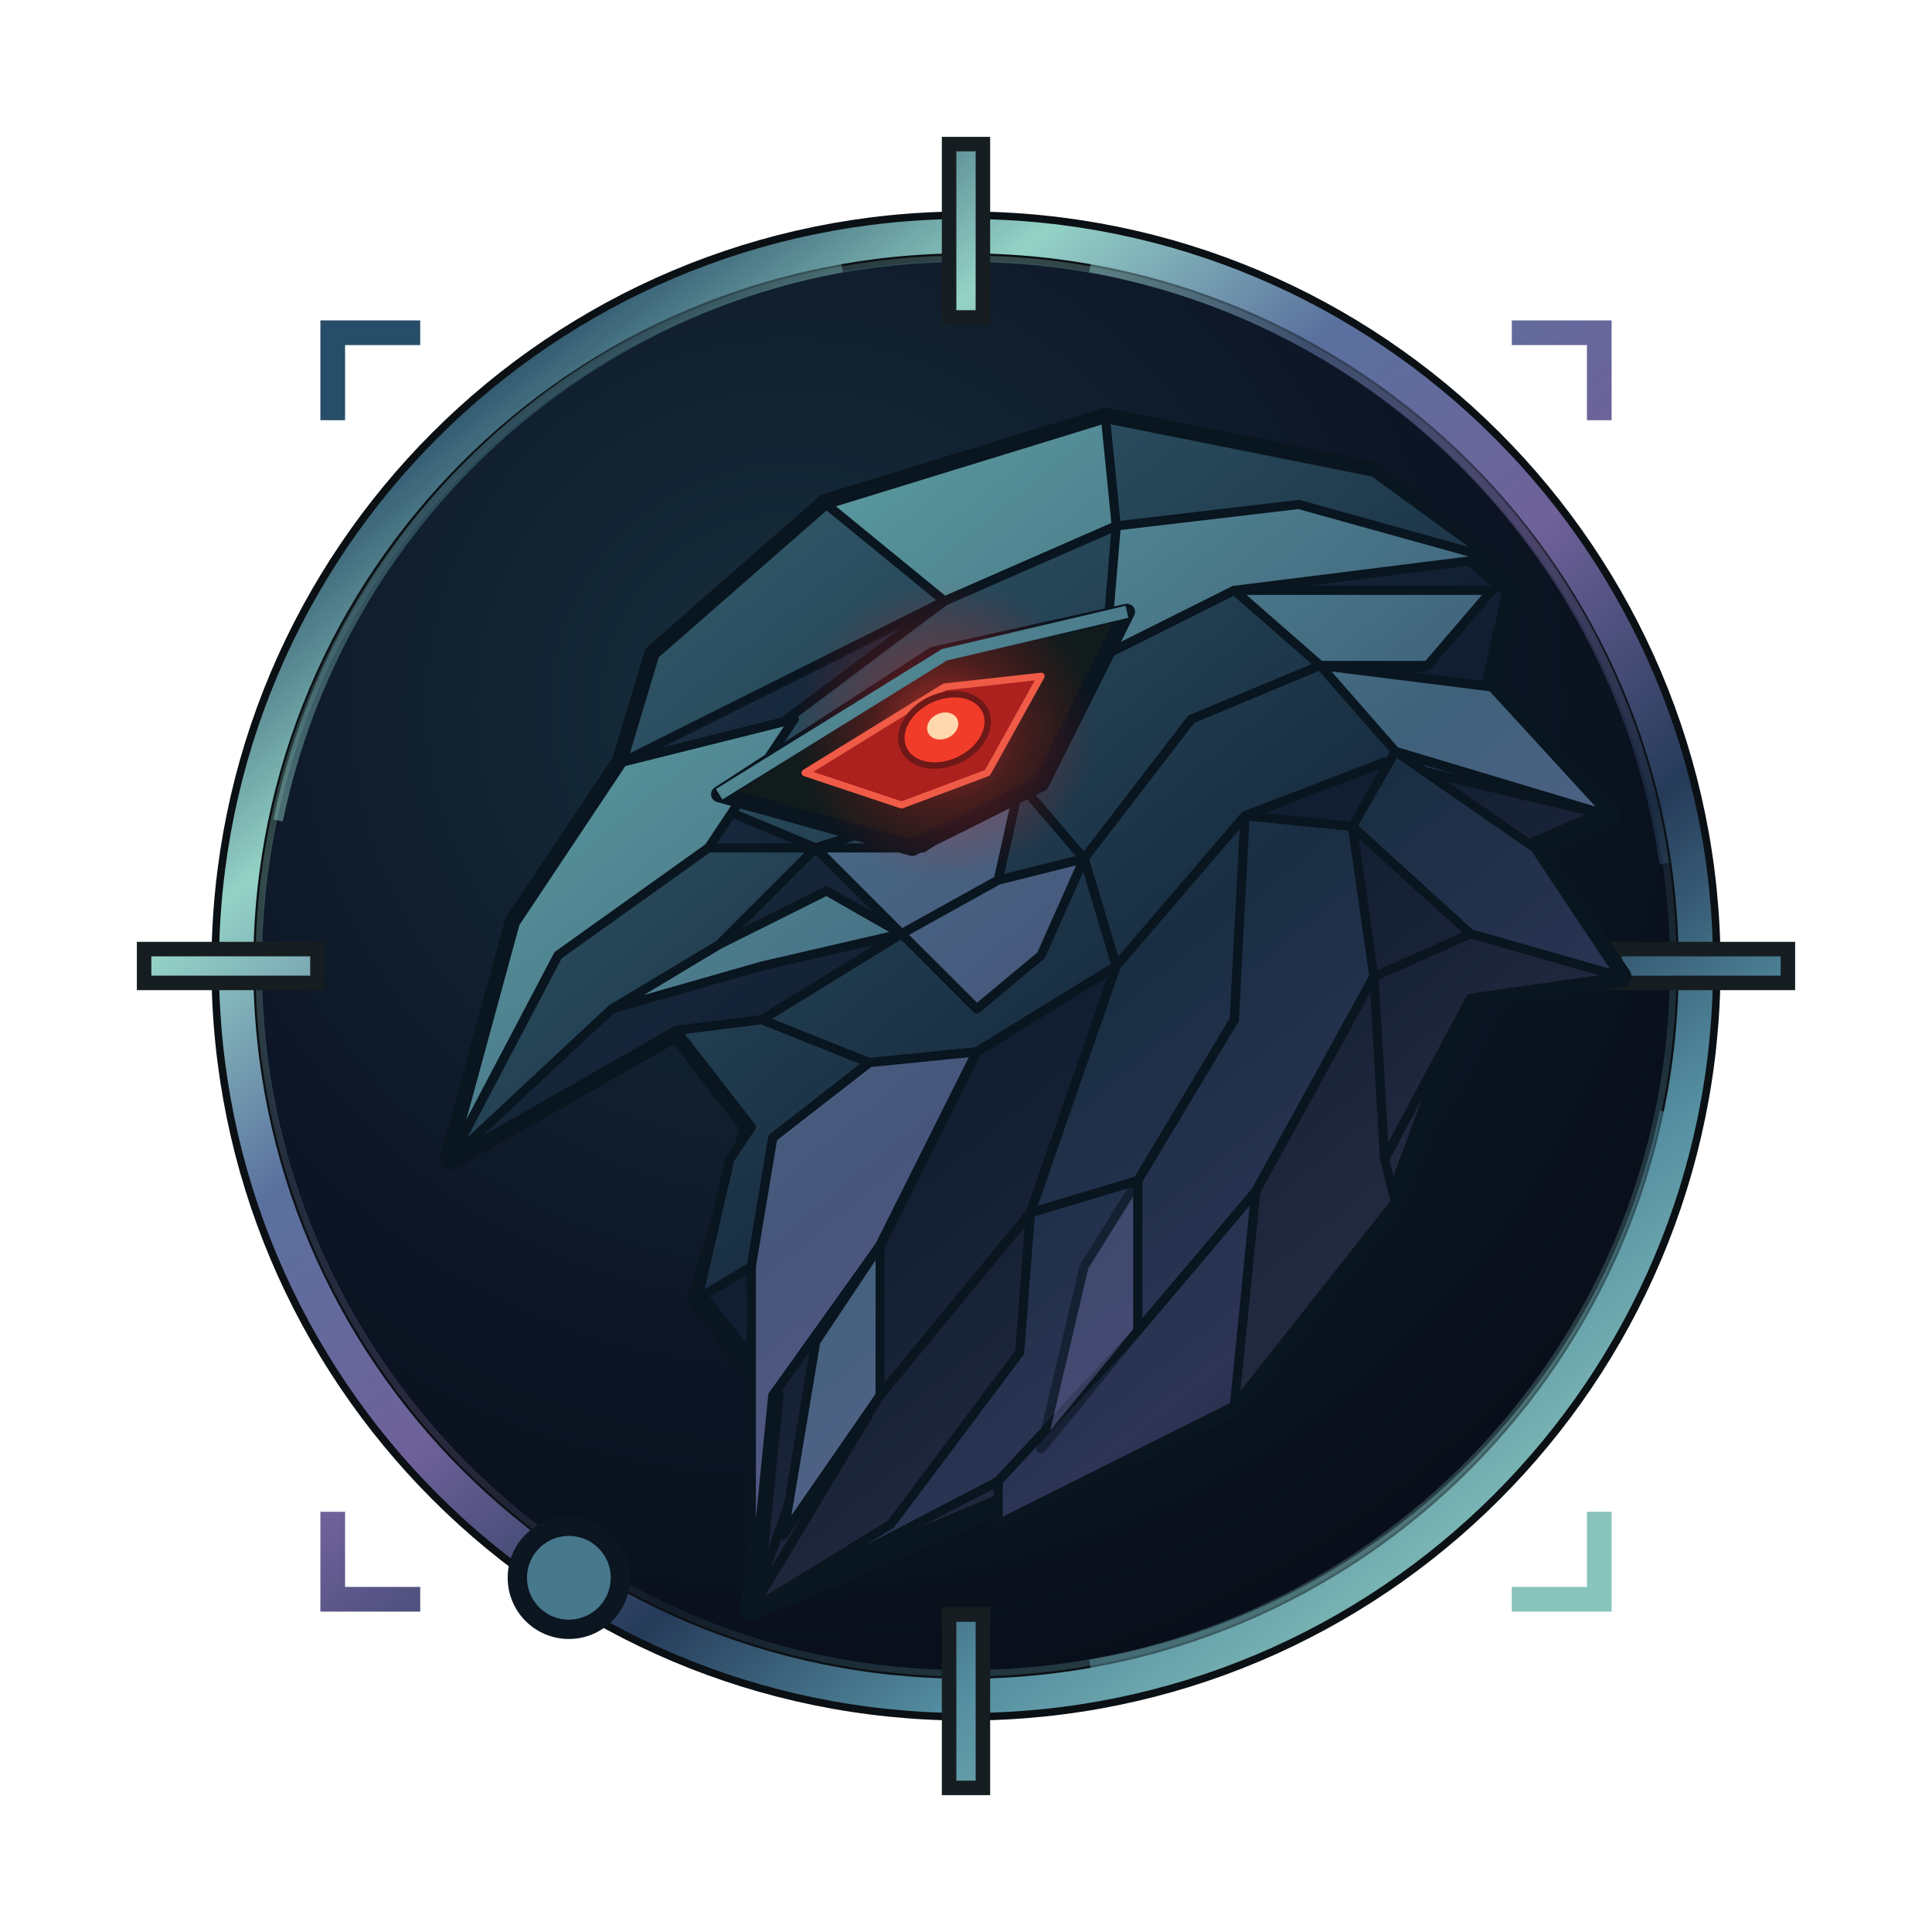
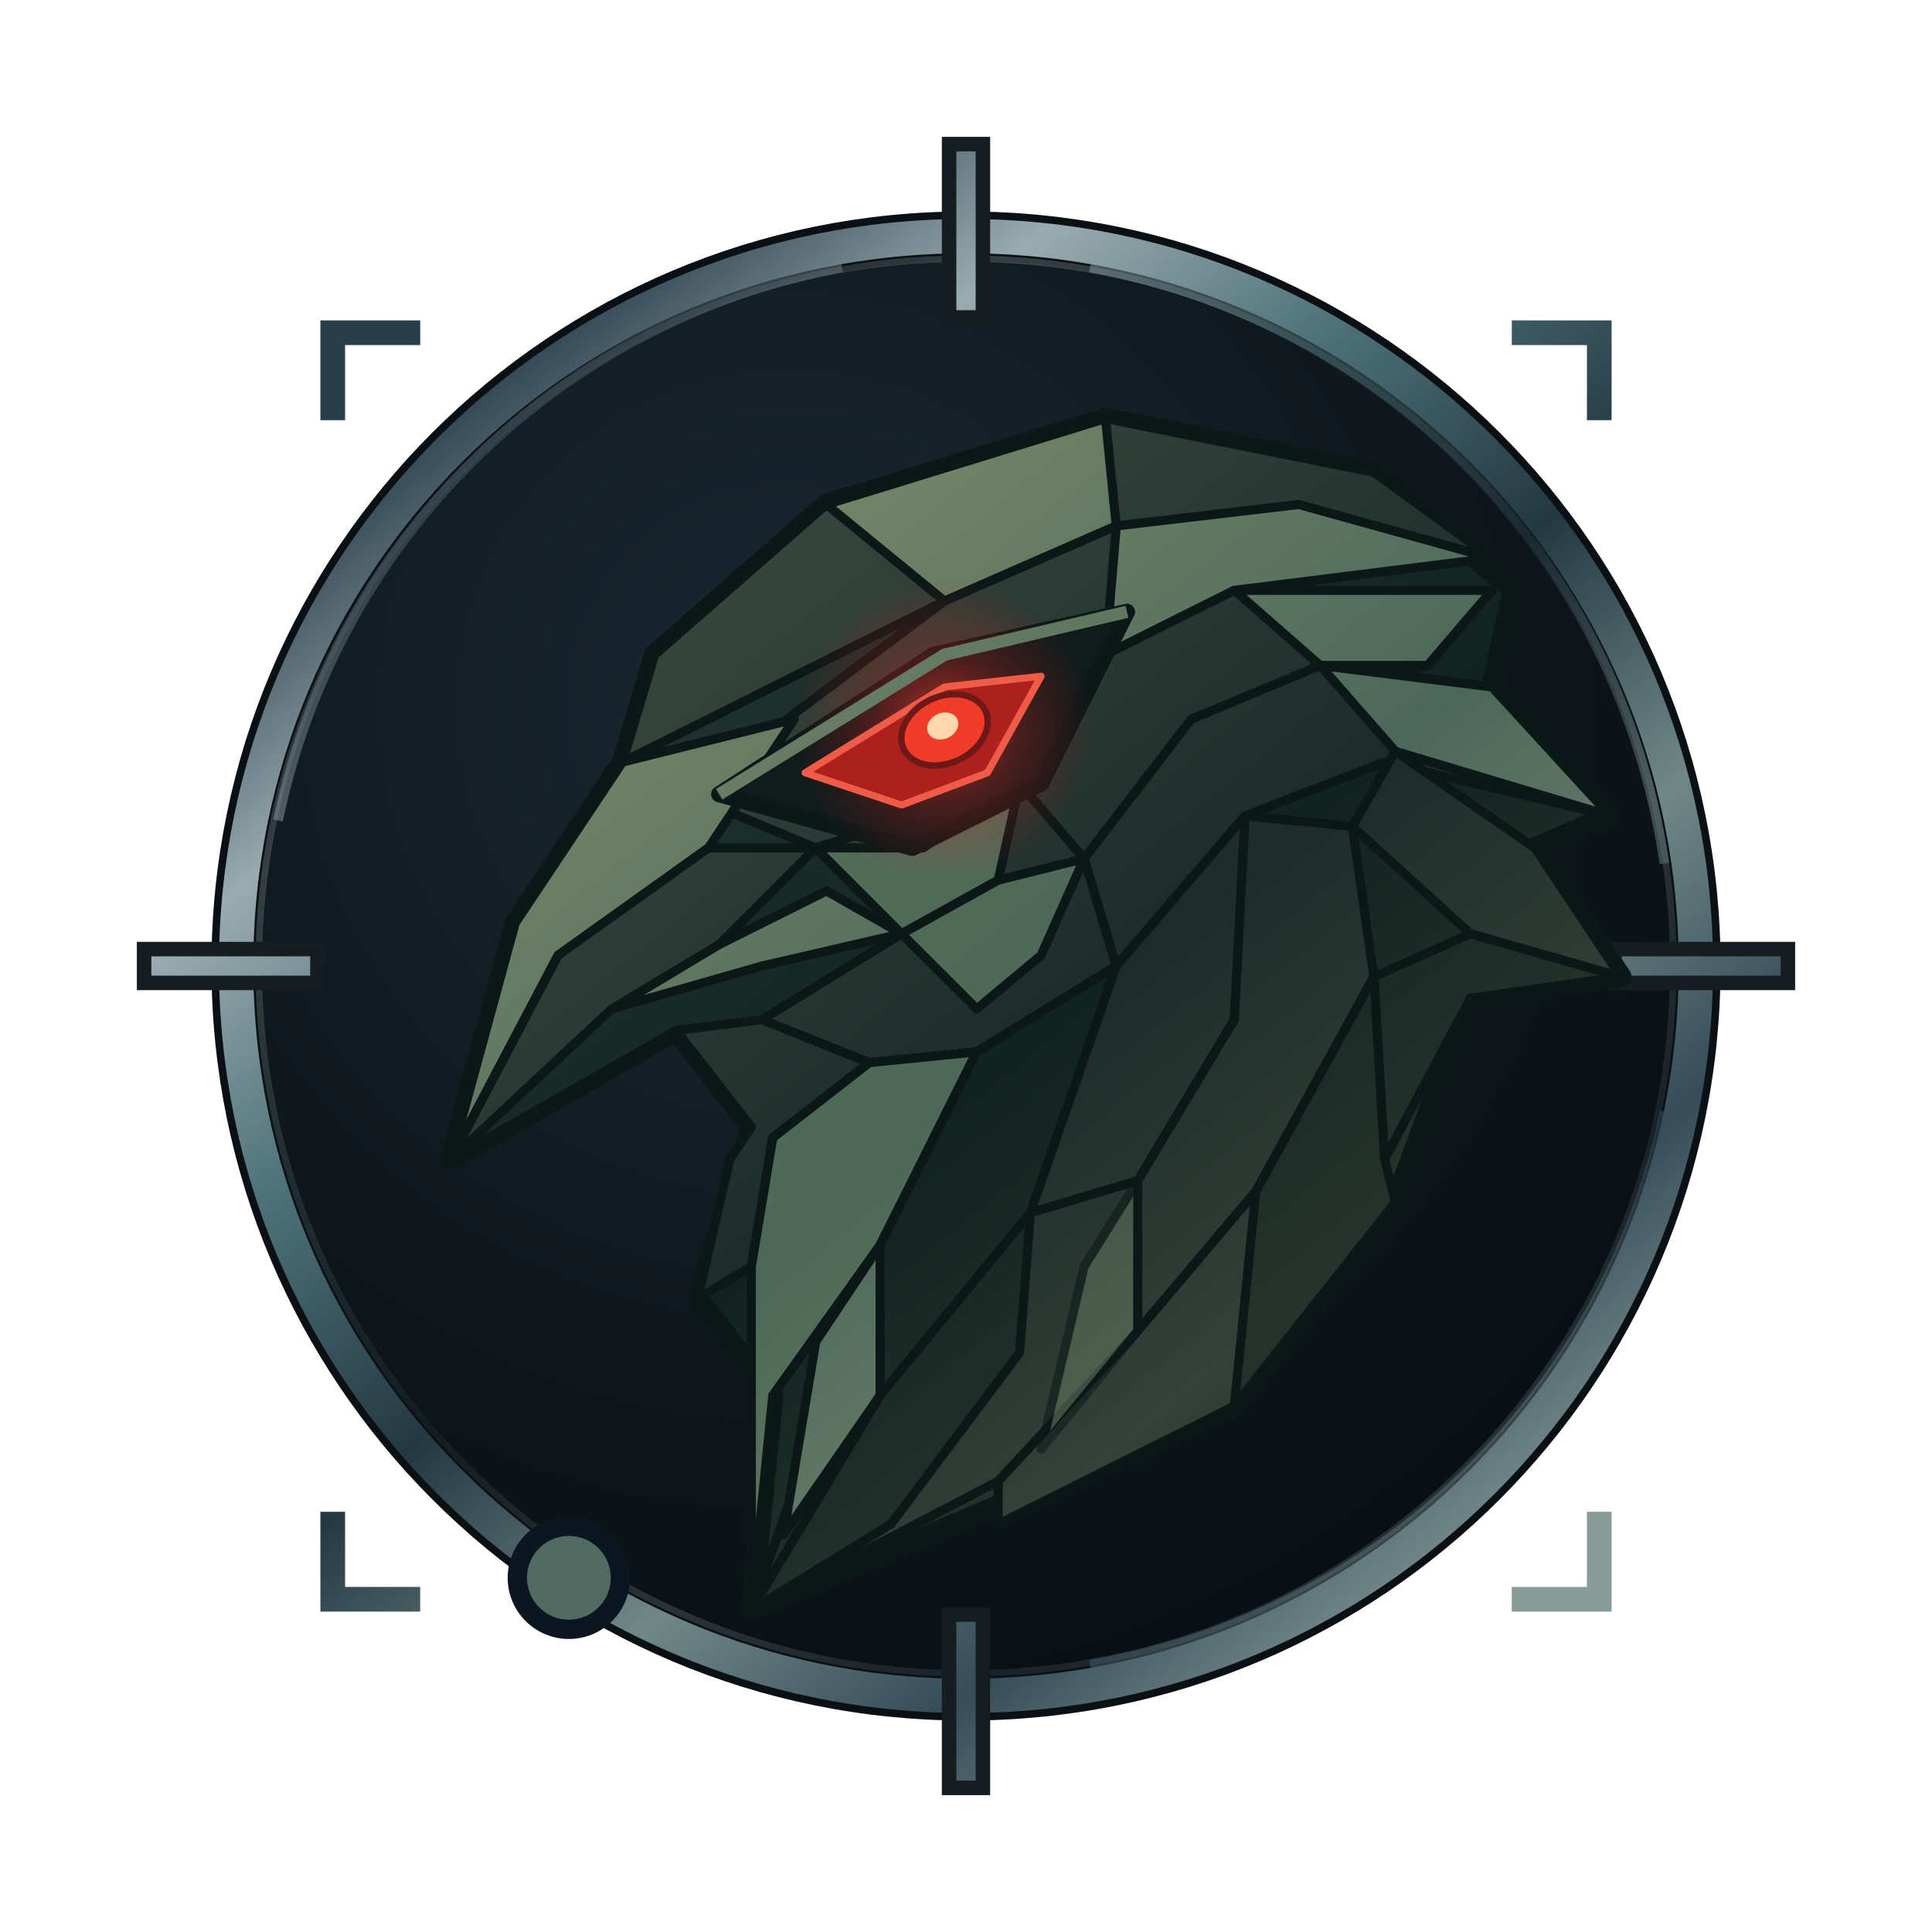
<svg xmlns="http://www.w3.org/2000/svg" viewBox="0 0 180 180" role="img" aria-labelledby="crebain-mark-title crebain-mark-desc">
  <style>
    .crebain-optic-breath { animation: crebain-optic-breath 5.6s ease-in-out infinite; }
    .crebain-optic-halo-breath { animation: crebain-optic-halo-breath 5.6s ease-in-out infinite; }
    .crebain-glint { opacity: 0; animation: crebain-glint 14s ease-in-out infinite; }
    @keyframes crebain-optic-breath { 0%, 100% { opacity: .5; } 50% { opacity: 1; } }
    @keyframes crebain-optic-halo-breath { 0%, 100% { opacity: .2; } 50% { opacity: .85; } }
    @keyframes crebain-glint {
      0%, 76% { transform: translateX(-110px); opacity: 0; }
      80% { opacity: .08; }
      89% { transform: translateX(110px); opacity: .12; }
      94%, 100% { transform: translateX(130px); opacity: 0; }
    }
    @media (prefers-reduced-motion: reduce) {
      .crebain-optic-breath, .crebain-optic-halo-breath, .crebain-glint { animation: none; }
    }
  </style>
  <defs>
    <clipPath id="crebain-glint-clip">
      <use href="#crebain-silhouette" />
    </clipPath>
    <linearGradient id="crebain-glint-light">
-       <stop stop-color="#81c9c0" stop-opacity="0" />
-       <stop offset=".5" stop-color="#81c9c0" />
-       <stop offset="1" stop-color="#81c9c0" stop-opacity="0" />
+       <stop stop-color="#a6b898" stop-opacity="0" />
+       <stop offset=".5" stop-color="#a6b898" />
+       <stop offset="1" stop-color="#a6b898" stop-opacity="0" />
    </linearGradient>
    <radialGradient id="crebain-seat" cx="38%" cy="32%" r="78%">
-       <stop offset="0" stop-color="#172f3d" />
-       <stop offset="0.56" stop-color="#0d1626" />
-       <stop offset="1" stop-color="#070d16" />
+       <stop offset="0" stop-color="#1a2832" />
+       <stop offset="0.56" stop-color="#10181e" />
+       <stop offset="1" stop-color="#070c11" />
    </radialGradient>
    <linearGradient id="crebain-ring-metal" x1="42" y1="36" x2="136" y2="151" gradientUnits="userSpaceOnUse">
-       <stop offset="0" stop-color="#284d68" />
-       <stop offset="0.16" stop-color="#94d2c6" />
-       <stop offset="0.32" stop-color="#5a719e" />
-       <stop offset="0.5" stop-color="#6f619a" />
-       <stop offset="0.68" stop-color="#253b59" />
-       <stop offset="0.84" stop-color="#548ea1" />
-       <stop offset="1" stop-color="#89c4bc" />
+       <stop offset="0" stop-color="#293e4b" />
+       <stop offset="0.16" stop-color="#9aabb0" />
+       <stop offset="0.32" stop-color="#4e7279" />
+       <stop offset="0.5" stop-color="#243842" />
+       <stop offset="0.68" stop-color="#718888" />
+       <stop offset="0.84" stop-color="#354c59" />
+       <stop offset="1" stop-color="#869b98" />
    </linearGradient>
    <radialGradient id="crebain-optic-halo">
      <stop stop-color="#ff4437" stop-opacity=".72" />
      <stop offset=".48" stop-color="#e12520" stop-opacity=".28" />
      <stop offset="1" stop-color="#d11717" stop-opacity="0" />
    </radialGradient>
    <linearGradient id="crebain-base" x1="42" y1="36" x2="136" y2="151" gradientUnits="userSpaceOnUse">
-       <stop offset="0" stop-color="#477582" />
-       <stop offset="0.22" stop-color="#2d5263" />
-       <stop offset="0.55" stop-color="#192e42" />
-       <stop offset="0.78" stop-color="#2d3456" />
-       <stop offset="1" stop-color="#101d2a" />
+       <stop offset="0" stop-color="#566451" />
+       <stop offset="0.22" stop-color="#34443c" />
+       <stop offset="0.55" stop-color="#1c2c29" />
+       <stop offset="0.78" stop-color="#344038" />
+       <stop offset="1" stop-color="#101c1c" />
    </linearGradient>
    <linearGradient id="crebain-lit" x1="42" y1="36" x2="136" y2="151" gradientUnits="userSpaceOnUse">
-       <stop offset="0" stop-color="#8cc6bc" />
-       <stop offset="0.22" stop-color="#57949b" />
-       <stop offset="0.55" stop-color="#3f617b" />
-       <stop offset="0.78" stop-color="#5b618c" />
-       <stop offset="1" stop-color="#25465c" />
+       <stop offset="0" stop-color="#a2ad83" />
+       <stop offset="0.22" stop-color="#718367" />
+       <stop offset="0.55" stop-color="#4c685b" />
+       <stop offset="0.78" stop-color="#71816c" />
+       <stop offset="1" stop-color="#344c45" />
    </linearGradient>
    <linearGradient id="crebain-shade" x1="42" y1="36" x2="136" y2="151" gradientUnits="userSpaceOnUse">
-       <stop offset="0" stop-color="#294652" />
-       <stop offset="0.22" stop-color="#192c40" />
-       <stop offset="0.55" stop-color="#111d30" />
-       <stop offset="0.78" stop-color="#222a40" />
-       <stop offset="1" stop-color="#101b27" />
+       <stop offset="0" stop-color="#31413a" />
+       <stop offset="0.22" stop-color="#21332e" />
+       <stop offset="0.55" stop-color="#112320" />
+       <stop offset="0.78" stop-color="#26332c" />
+       <stop offset="1" stop-color="#0c1b19" />
    </linearGradient>
    <linearGradient id="crebain-edge" x1="42" y1="36" x2="136" y2="151" gradientUnits="userSpaceOnUse">
-       <stop offset="0" stop-color="#75b7b0" />
-       <stop offset="0.22" stop-color="#47788c" />
-       <stop offset="0.55" stop-color="#47557b" />
-       <stop offset="0.78" stop-color="#5e5c8d" />
-       <stop offset="1" stop-color="#2a4e64" />
+       <stop offset="0" stop-color="#8b9e77" />
+       <stop offset="0.22" stop-color="#586f59" />
+       <stop offset="0.55" stop-color="#4d6858" />
+       <stop offset="0.78" stop-color="#687b60" />
+       <stop offset="1" stop-color="#2d463e" />
    </linearGradient>
  </defs>
  <g id="crebain-reticle" fill="none" stroke-linecap="square">
    <circle cx="90" cy="90" r="68" fill="url(#crebain-seat)" stroke="#0b1014" stroke-width="4.6" />
    <circle cx="90" cy="90" r="68" stroke="url(#crebain-ring-metal)" stroke-width="3.2" />
    <circle cx="90" cy="90" r="65.9" stroke="url(#crebain-ring-metal)" stroke-opacity=".3" stroke-width=".6" />
    <path d="M26 76A66 66 0 0 1 78 25 M102 25A66 66 0 0 1 155 80 M155 104A66 66 0 0 1 102 155" stroke="url(#crebain-ring-metal)" stroke-opacity=".5" stroke-width=".9" />
    <path d="M90 15V28 M90 152V165 M15 90H28 M152 90H165" stroke="#161d20" stroke-width="4.5" />
    <path d="M90 15V28 M90 152V165 M15 90H28 M152 90H165" stroke="url(#crebain-ring-metal)" stroke-width="1.8" />
    <path d="M31 38V31H38 M142 31H149V38 M31 142V149H38 M142 149H149V142" stroke="url(#crebain-ring-metal)" stroke-width="2.3" />
-     <circle cx="53" cy="147" r="4.8" fill="#47788c" stroke="#0b1621" stroke-width="1.8" />
+     <circle cx="53" cy="147" r="4.8" fill="#526b62" stroke="#0b1621" stroke-width="1.8" />
  </g>
-   <g id="crebain-raven" stroke="#09151f" stroke-width=".85" stroke-linejoin="round">
+   <g id="crebain-raven" stroke="#0c1818" stroke-width=".85" stroke-linejoin="round">
    <path id="crebain-silhouette" d="M42 108 48 86 58 71 61 61 77 47 103 39 128 44 141 55 139 64 150 76 143 79 151 91 137 93 130 112 115 131 70 150 72 130 65 121 70 105 63 96Z" fill="url(#crebain-shade)" stroke-width="2" />
    <g id="crebain-crown">
      <path d="M58 71 61 61 77 47 103 39 88 56Z" fill="url(#crebain-base)" />
      <path d="M77 47 103 39 128 44 104 49 88 56Z" fill="url(#crebain-lit)" />
      <path d="M103 39 128 44 139 52 119 52 104 49Z" fill="url(#crebain-base)" />
      <path d="M88 56 104 49 122 52 103 61 95 73 76 79 64 74Z" fill="url(#crebain-base)" />
      <path d="M104 49 121 47 139 52 115 55 103 61Z" fill="url(#crebain-lit)" />
      <path d="M103 61 115 55 139 55 133 62 111 67 101 80 95 73Z" fill="url(#crebain-base)" />
      <path d="M115 55 139 55 133 62 123 62Z" fill="url(#crebain-lit)" />
      <path d="M111 67 123 62 139 64 150 76 129 71 116 76 104 90 101 80Z" fill="url(#crebain-base)" />
      <path d="M123 62 139 64 150 76 130 70Z" fill="url(#crebain-lit)" />
      <path d="M130 70 143 79 151 91 137 87 126 77Z" fill="url(#crebain-base)" />
      <path d="M137 87 151 91 137 93 129 108 128 91Z" fill="url(#crebain-shade)" />
    </g>
    <g id="crebain-beak">
      <path d="M58 71 74 67 66 79 52 89 42 108 48 86Z" fill="url(#crebain-lit)" />
      <path d="M52 89 66 79 76 79 64 91 42 108Z" fill="url(#crebain-base)" />
      <path d="M42 108 57 94 73 87 84 87 71 95 63 96Z" fill="url(#crebain-shade)" />
      <path d="M57 94 67 88 77 83 84 87 71 90Z" fill="url(#crebain-lit)" />
      <path d="M63 96 71 95 81 99 72 106 70 118 65 121 68 108 70 105Z" fill="url(#crebain-base)" />
    </g>
    <g id="crebain-cheek-and-neck">
      <path d="M76 79 95 73 101 80 104 90 91 98 81 99 71 95 84 87Z" fill="url(#crebain-base)" />
      <path d="M76 79 86 79 95 73 93 82 84 87Z" fill="url(#crebain-edge)" />
      <path d="M84 87 93 82 101 80 97 89 91 94Z" fill="url(#crebain-edge)" />
      <path d="M81 99 91 98 82 116 72 130 70 150 70 118 72 106Z" fill="url(#crebain-edge)" />
      <path d="M91 98 104 90 96 113 82 130 70 150 82 116Z" fill="url(#crebain-shade)" />
      <path d="M104 90 116 76 115 95 106 110 96 113Z" fill="url(#crebain-base)" />
      <path d="M116 76 126 77 128 91 117 111 106 124 106 110 115 95Z" fill="url(#crebain-base)" />
      <path d="M128 91 129 108 130 112 115 131 106 136 117 111Z" fill="url(#crebain-shade)" />
      <path d="M96 113 106 110 106 124 93 138 70 150 82 130Z" fill="url(#crebain-base)" />
      <path d="M106 124 117 111 115 131 93 142 93 138Z" fill="url(#crebain-base)" />
      <path d="M82 116 82 130 73 143 76 125Z" fill="url(#crebain-lit)" />
      <path d="M96 113 95 126 83 142 70 150 82 130Z" fill="url(#crebain-shade)" />
      <path d="M106 110 106 124 97 135 101 118Z" fill="url(#crebain-edge)" opacity=".58" />
    </g>
    <g id="crebain-optic">
      <path d="M67 74 87 61 105 57 97 73 85 79Z" fill="#111b1c" stroke-width="1.5" />
      <circle cx="88" cy="68" r="14" fill="url(#crebain-optic-halo)" stroke="none" class="crebain-optic-halo-breath" />
      <g class="crebain-optic-breath">
        <path d="M75 72 88 64 97 63 92 72 84 75Z" fill="#ac211e" stroke="#ef5b46" stroke-width=".65" />
        <ellipse cx="88" cy="68" rx="4.2" ry="3.1" transform="rotate(-25 88 68)" fill="#f23c2a" stroke="#6f1818" stroke-width=".6" />
        <ellipse cx="88" cy="67.6" rx="1.5" ry="1.2" transform="rotate(-25 88 68)" fill="#ffd9ad" stroke="none" />
      </g>
      <path d="M67 74 88 61 105 57" fill="none" stroke="url(#crebain-lit)" stroke-width="1.15" />
    </g>
  </g>
  <g clip-path="url(#crebain-glint-clip)" aria-hidden="true">
    <path d="M60 30H79L131 153H112Z" fill="url(#crebain-glint-light)" class="crebain-glint" />
  </g>
</svg>
